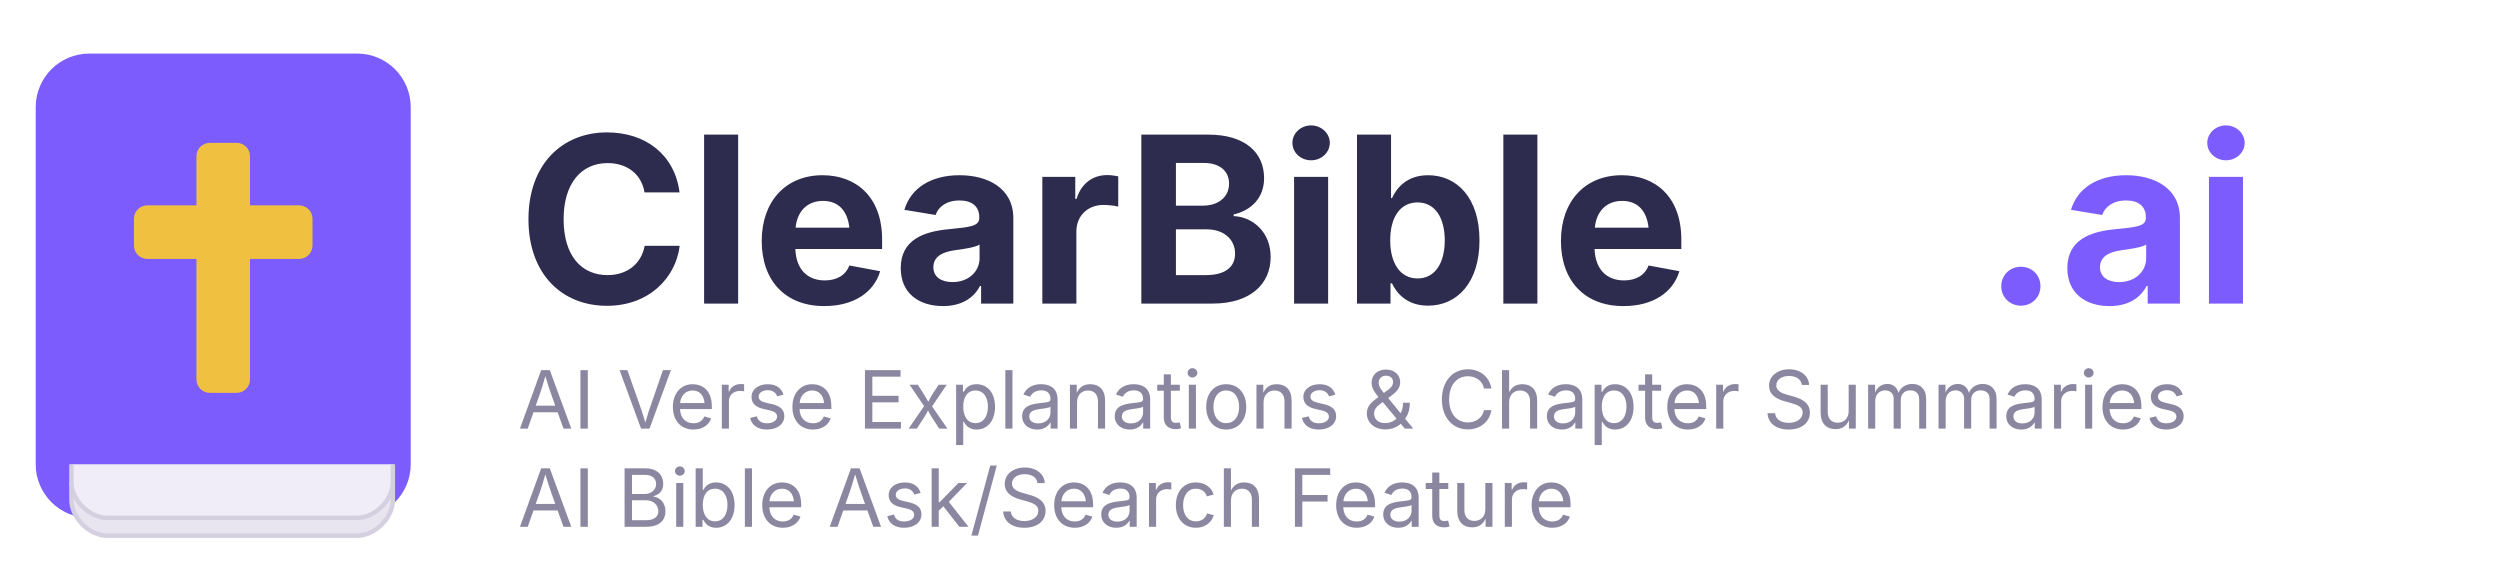
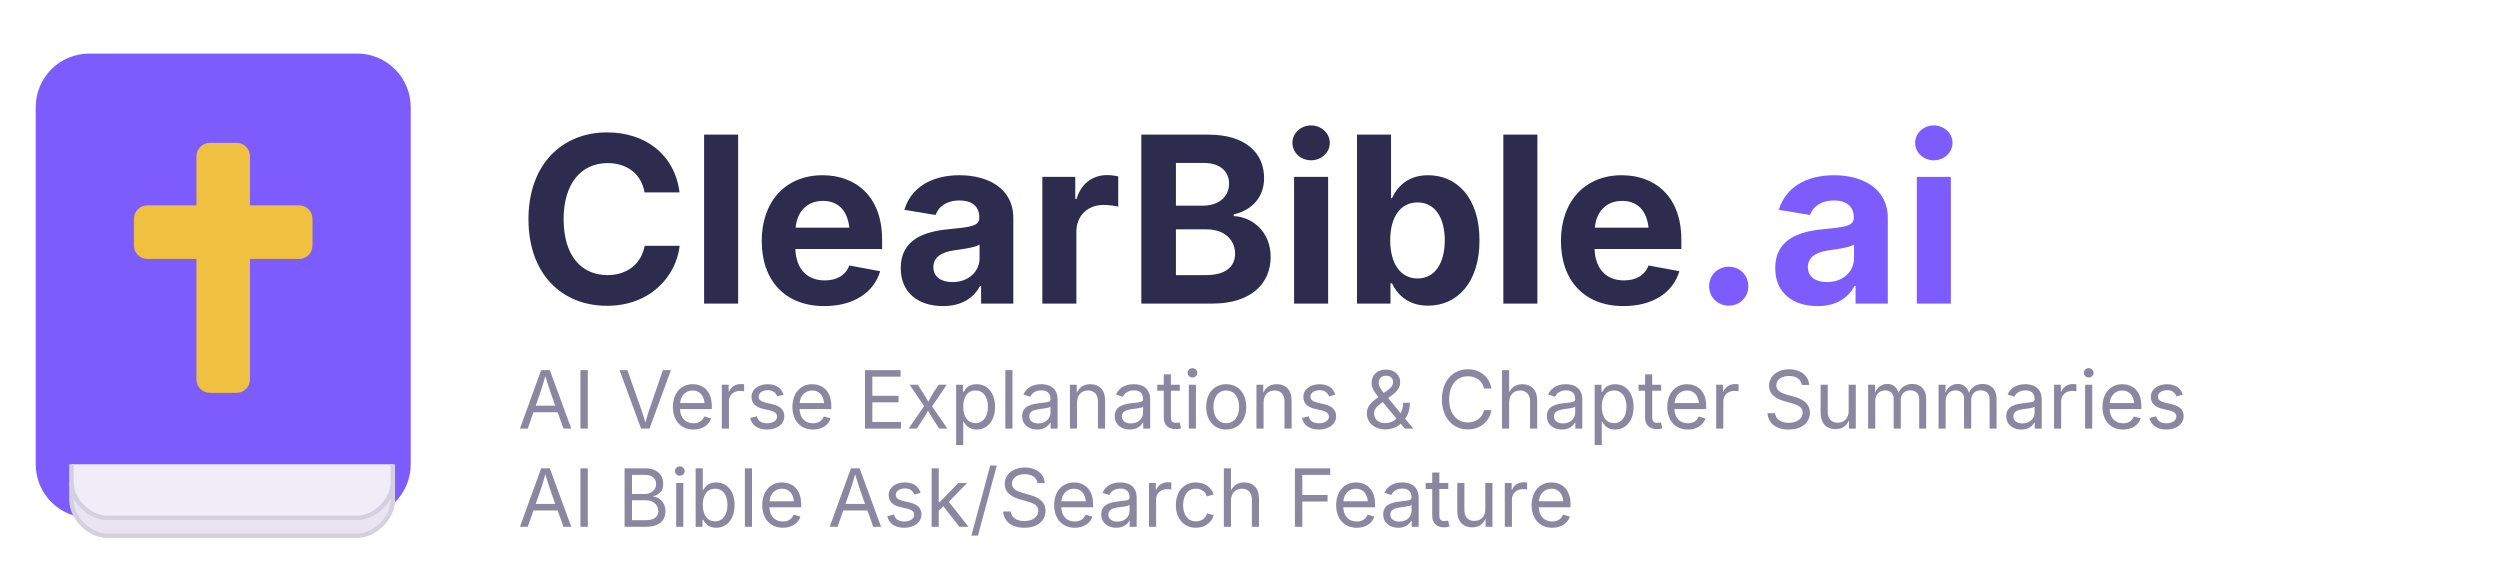
<svg xmlns="http://www.w3.org/2000/svg" viewBox="0 0 280 64" fill="none">
  <rect x="4" y="6" width="42" height="52" rx="6" fill="#7c5cfc" />
  <path d="M8 54 L8 56 C8 58 10 60 12 60 L40 60 C42 60 44 58 44 56 L44 54" fill="#e8e4f0" stroke="#d4d0e0" stroke-width="0.5" />
  <path d="M8 52 L8 54 C8 56 10 58 12 58 L40 58 C42 58 44 56 44 54 L44 52" fill="#f0ecf8" stroke="#d4d0e0" stroke-width="0.5" />
  <rect x="22" y="16" width="6" height="28" rx="1.5" fill="#f0c040" />
  <rect x="15" y="23" width="20" height="6" rx="1.5" fill="#f0c040" />
-   <text x="58" y="34" font-family="Inter, -apple-system, BlinkMacSystemFont, 'Segoe UI', Helvetica, Arial, sans-serif" font-size="26" font-weight="700" fill="#2d2b4e">ClearBible</text>
-   <text x="222" y="34" font-family="Inter, -apple-system, BlinkMacSystemFont, 'Segoe UI', Helvetica, Arial, sans-serif" font-size="26" font-weight="700" fill="#7c5cfc">.ai</text>
+   <text x="58" y="34" font-family="Inter, -apple-system, BlinkMacSystemFont, 'Segoe UI', Helvetica, Arial, sans-serif" font-size="26" font-weight="700" fill="#2d2b4e">ClearBible<tspan fill="#7c5cfc">.ai</tspan>
+   </text>
  <text x="58" y="48" font-family="Inter, -apple-system, BlinkMacSystemFont, 'Segoe UI', Helvetica, Arial, sans-serif" font-size="9" font-weight="400" fill="#8b87a0">AI Verse Explanations &amp; Chapter Summaries</text>
  <text x="58" y="59" font-family="Inter, -apple-system, BlinkMacSystemFont, 'Segoe UI', Helvetica, Arial, sans-serif" font-size="9" font-weight="400" fill="#8b87a0">AI Bible Ask/Search Feature</text>
</svg>
